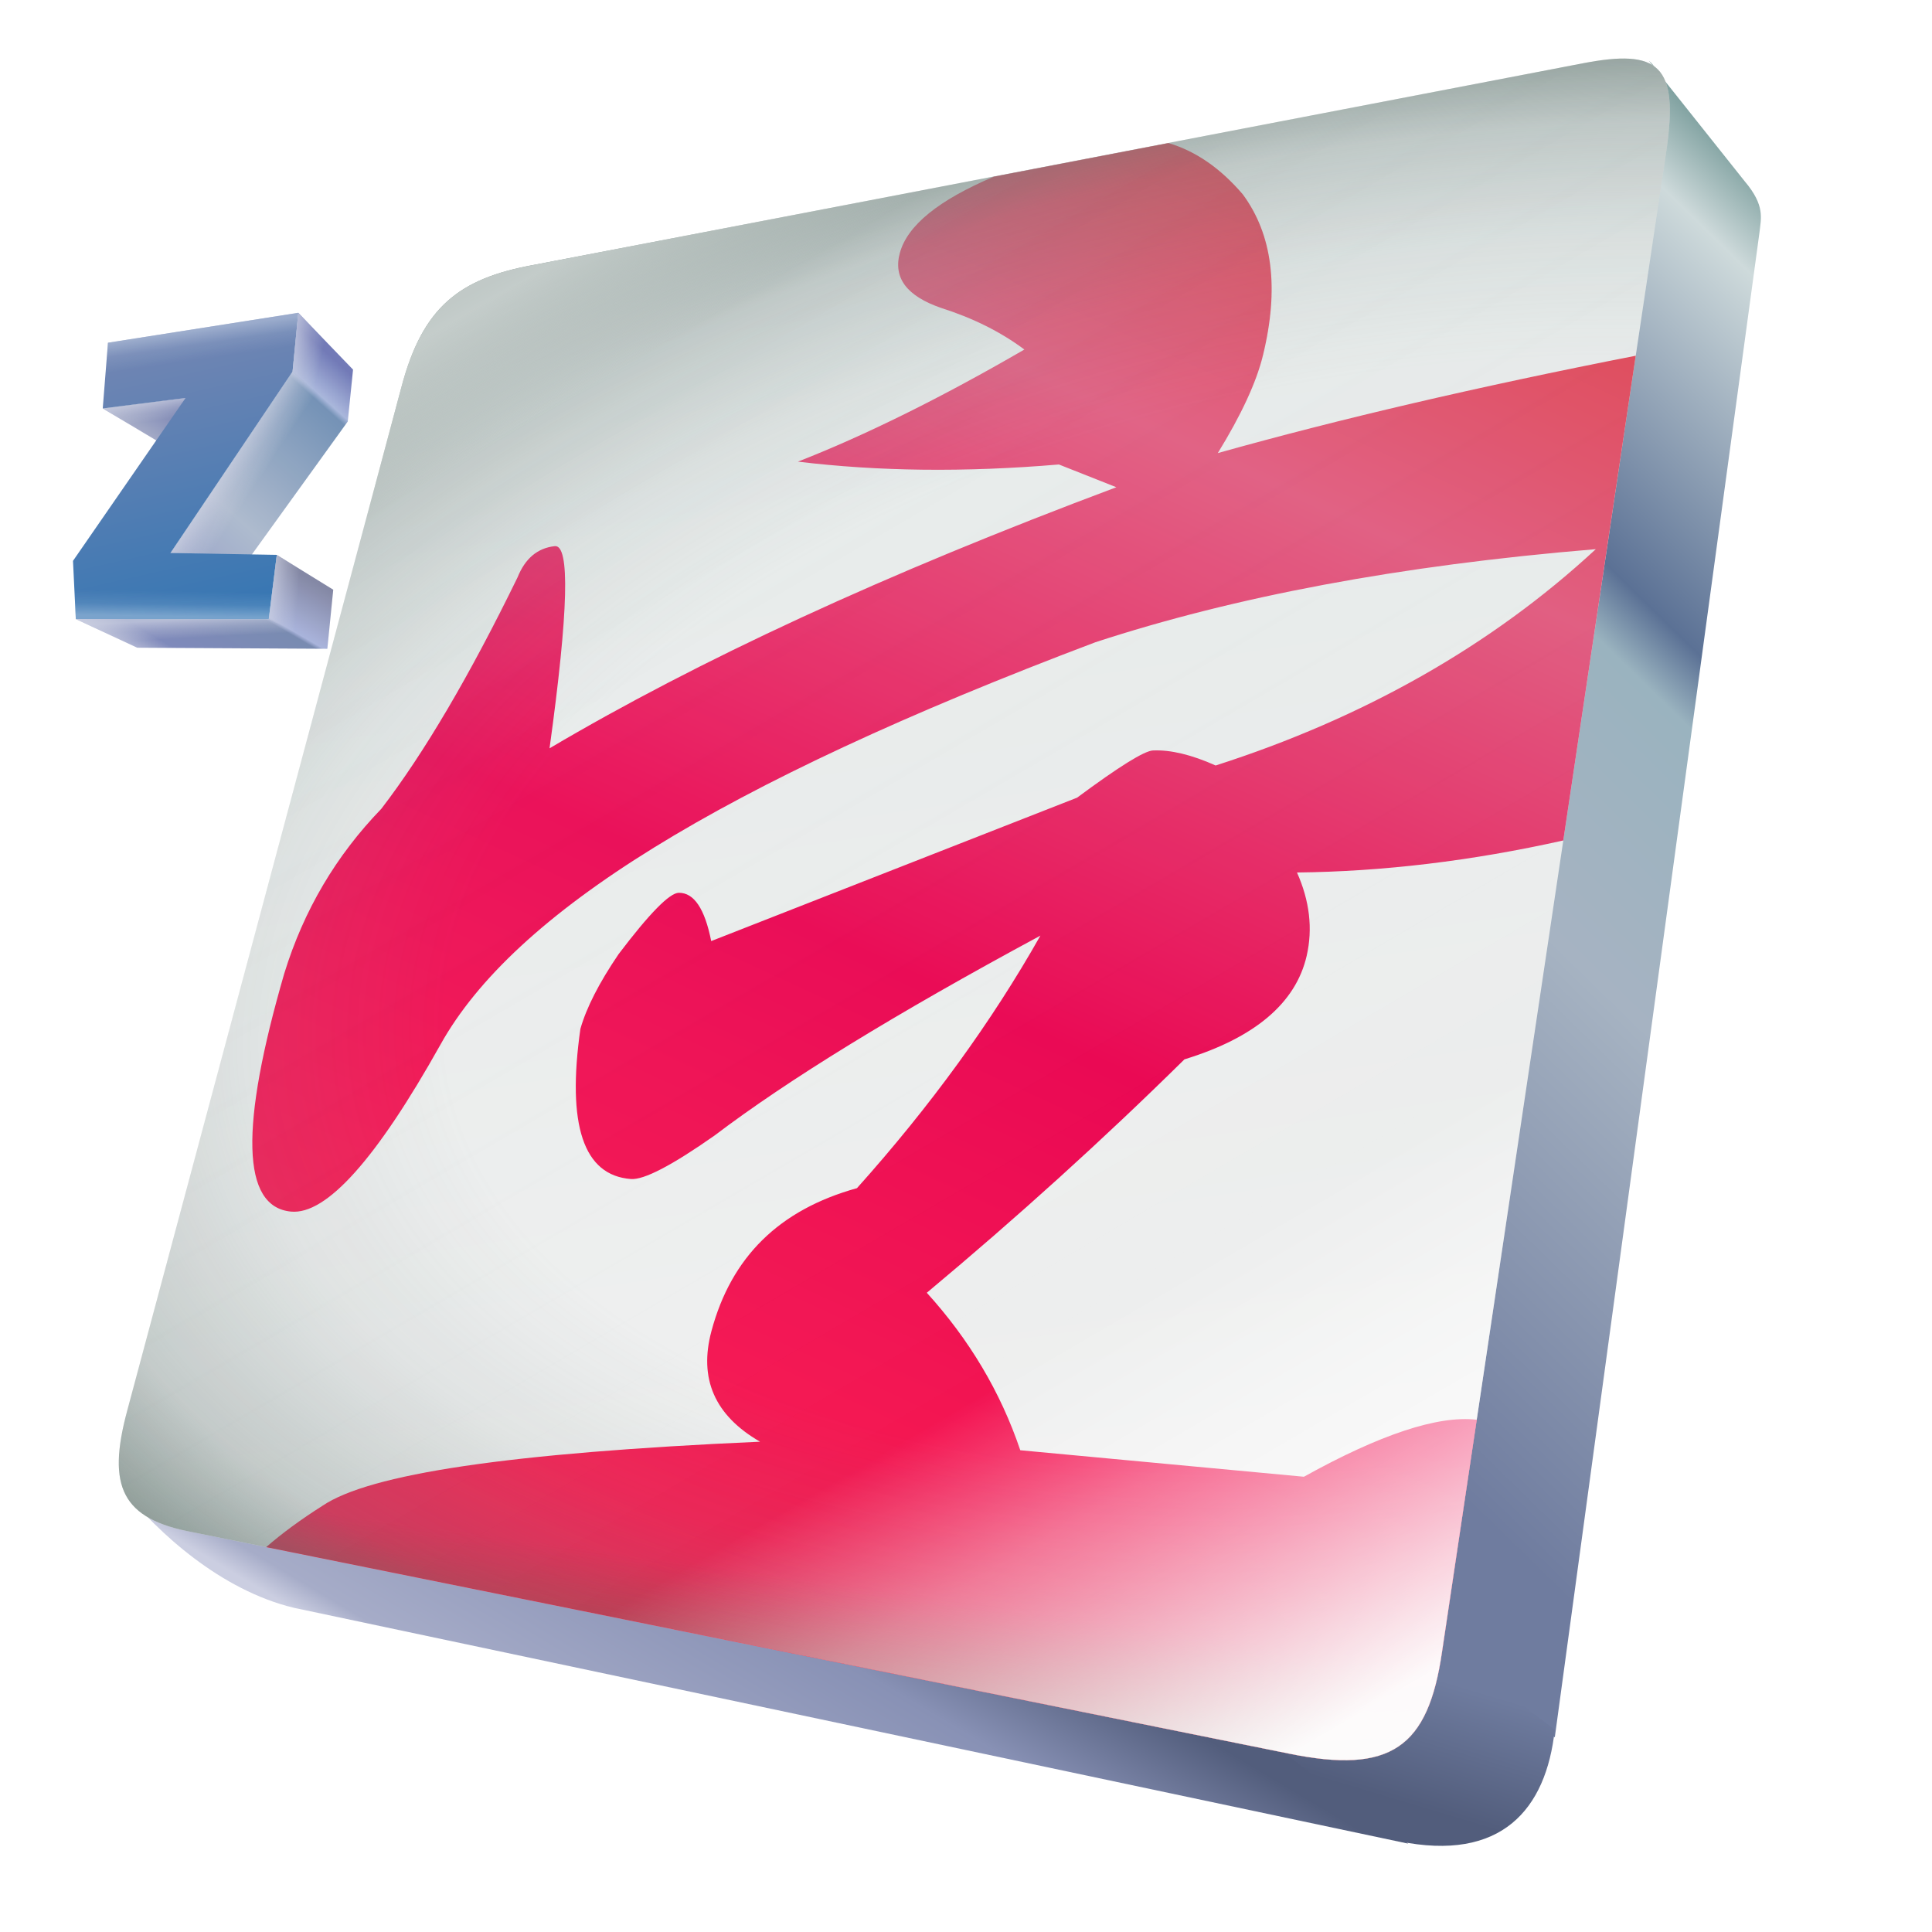
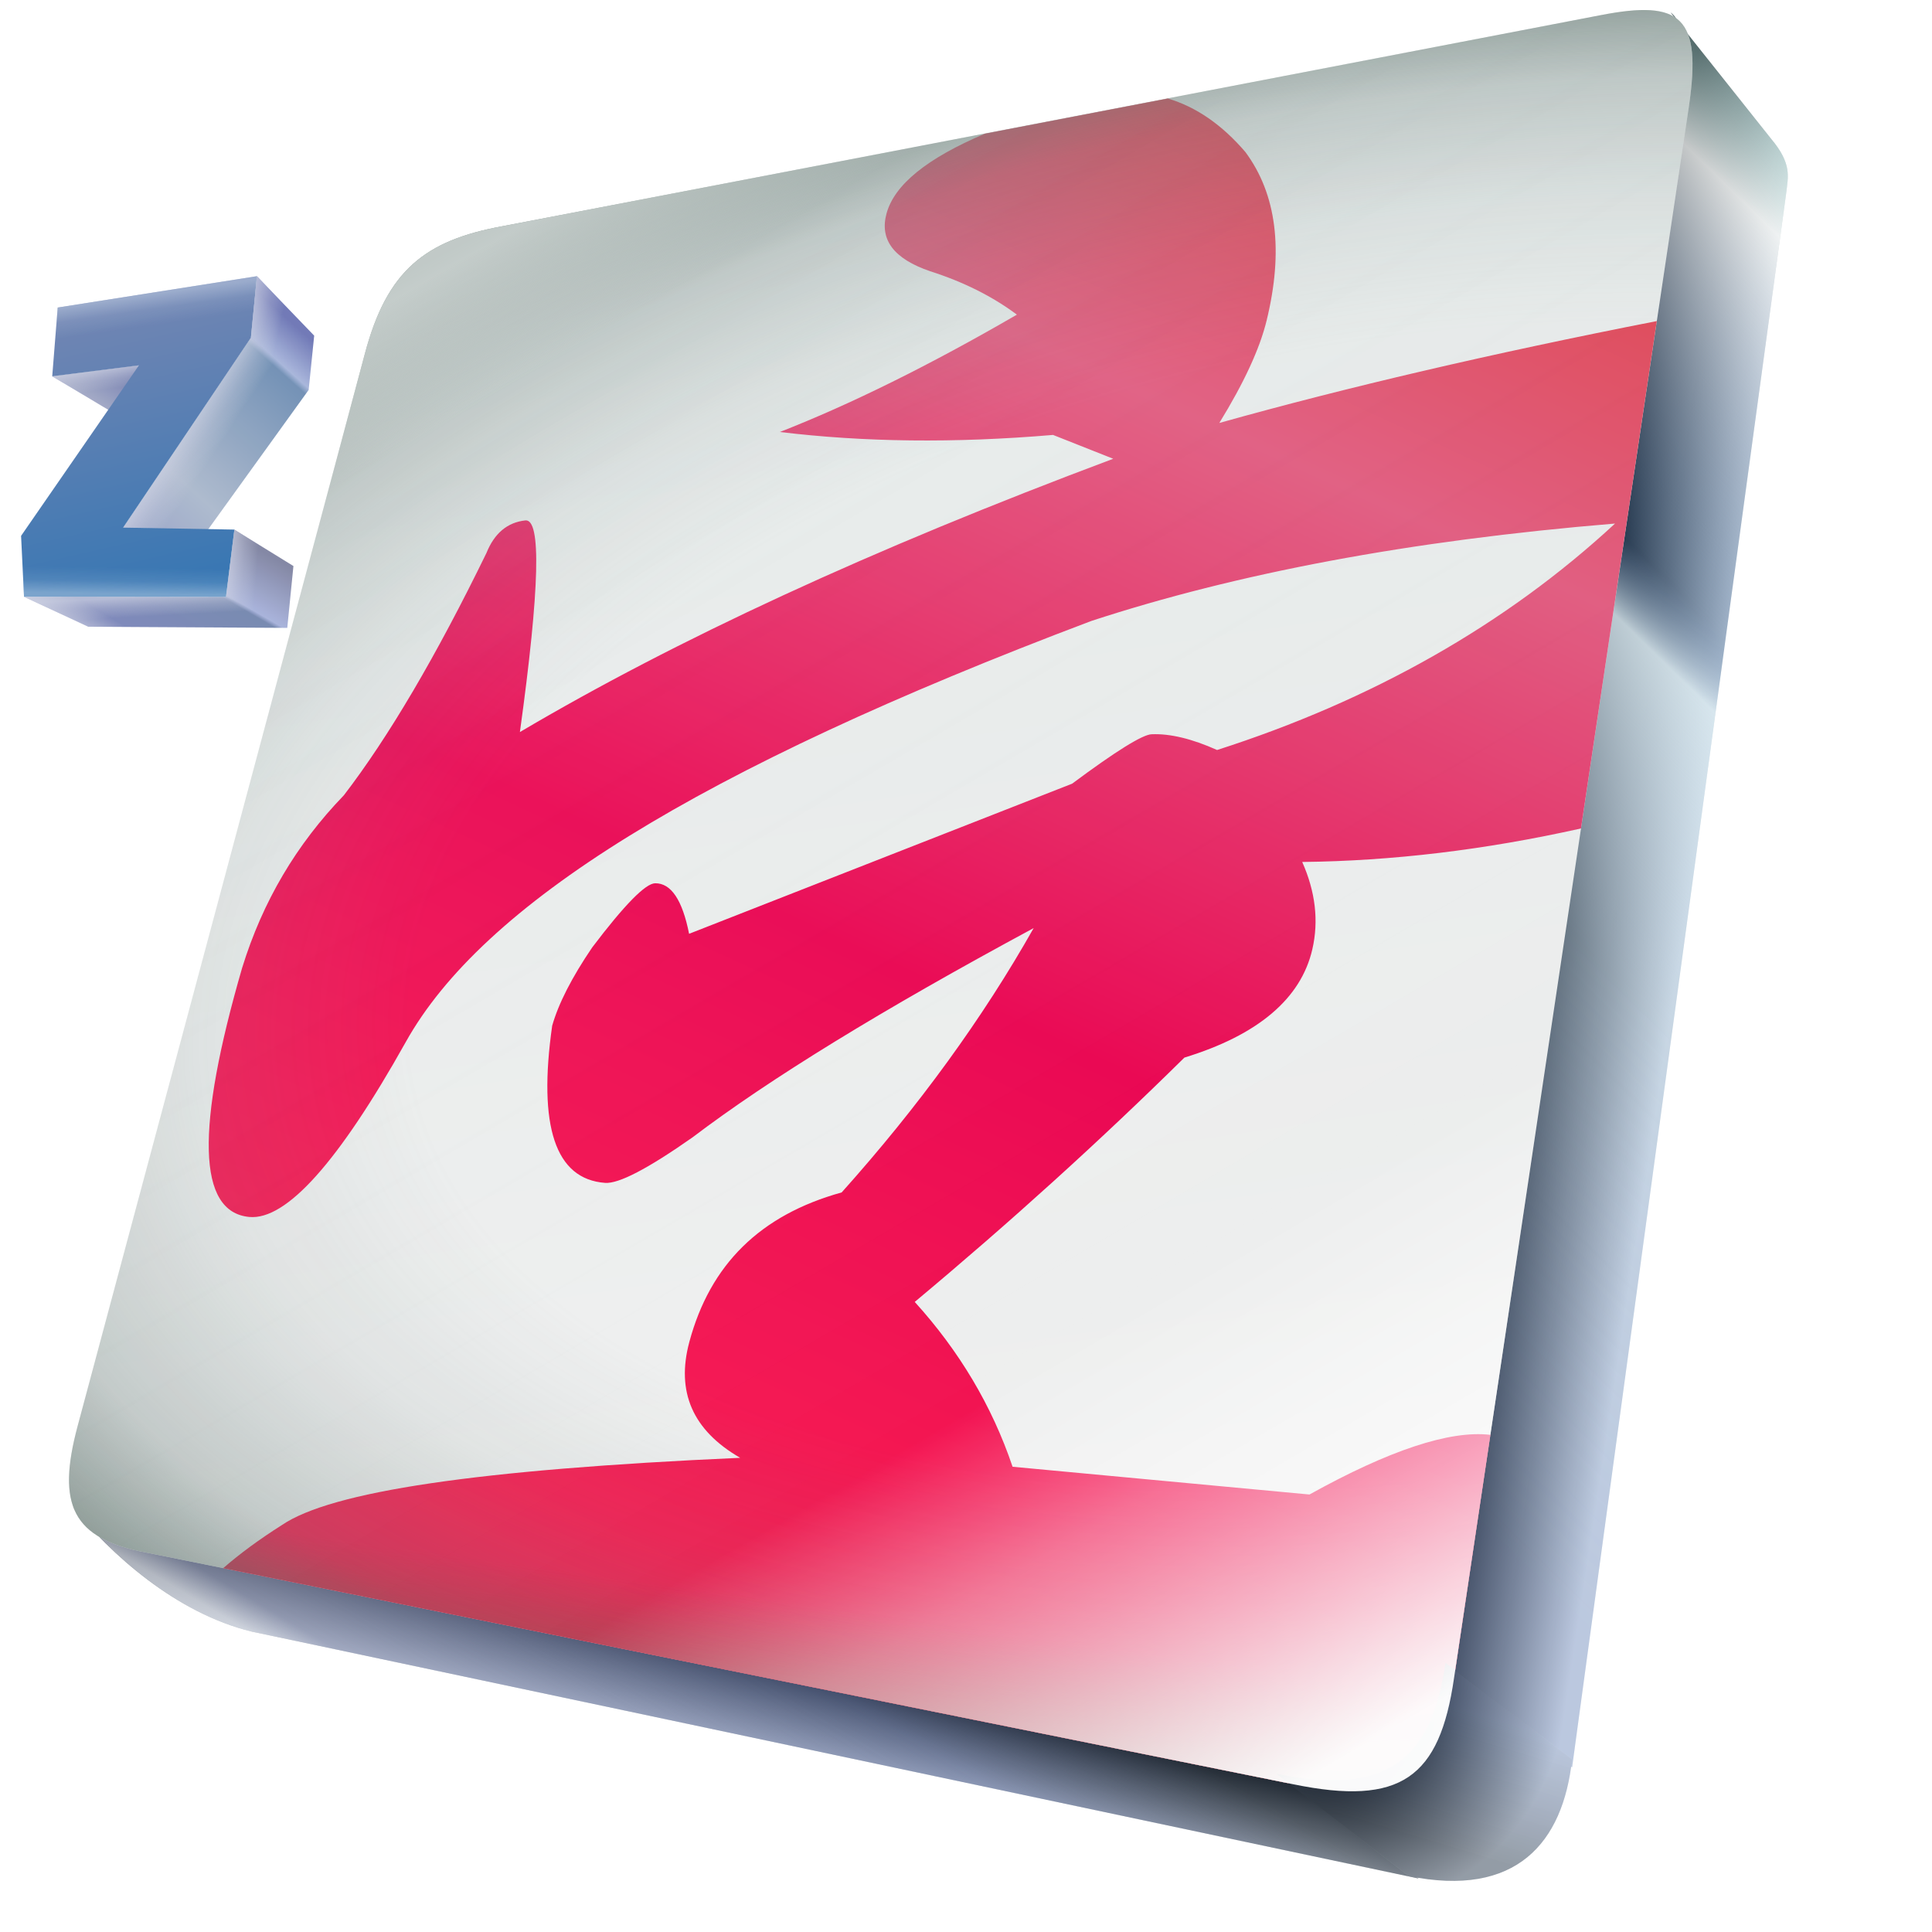
<svg xmlns="http://www.w3.org/2000/svg" xmlns:xlink="http://www.w3.org/1999/xlink" width="256" height="256" viewBox="0 0 67.733 67.733" version="1.1" id="svg8">
  <defs id="defs2">
+     <linearGradient id="linearGradient1072">
+       <stop id="stop1064" offset="0" style="stop-color:#dee1ef;stop-opacity:0.647" />
+       <stop style="stop-color:#989fc4;stop-opacity:0.612" offset="0.078" id="stop1066" />
+       <stop id="stop1068" offset="0.665" style="stop-color:#606fa9;stop-opacity:0.49" />
+       <stop id="stop1070" offset="1" style="stop-color:#272e43;stop-opacity:0.416" />
+     </linearGradient>
+     <linearGradient id="linearGradient1033">
+       <stop id="stop1029" offset="0" style="stop-color:#212a2c;stop-opacity:0.99" />
+       <stop id="stop1031" offset="1" style="stop-color:#e1eaec;stop-opacity:1" />
+     </linearGradient>
+     <linearGradient id="linearGradient1025">
+       <stop id="stop1021" offset="0" style="stop-color:#212a2c;stop-opacity:1" />
+       <stop style="stop-color:#212a2c;stop-opacity:1" offset="0.476" id="stop1027" />
+       <stop id="stop1023" offset="1" style="stop-color:#e1eaec;stop-opacity:1" />
+     </linearGradient>
+     <linearGradient id="linearGradient973">
+       <stop style="stop-color:#212a2c;stop-opacity:0.788" offset="0" id="stop969" />
+       <stop style="stop-color:#e1eaec;stop-opacity:1" offset="1" id="stop971" />
+     </linearGradient>
    <linearGradient id="linearGradient2470">
      <stop id="stop2474" offset="0" style="stop-color:#e1ecf6;stop-opacity:0" />
      <stop style="stop-color:#e1ecf6;stop-opacity:0.111" offset="0.517" id="stop2478" />
      <stop style="stop-color:#e1ecf6;stop-opacity:0.379" offset="1" id="stop2468" />
    </linearGradient>
    <linearGradient id="linearGradient2337">
      <stop style="stop-color:#cfd3e2;stop-opacity:0.039" offset="0" id="stop2331" />
      <stop id="stop2333" offset="0.464" style="stop-color:#c8ccde;stop-opacity:0.322" />
      <stop style="stop-color:#ced2e3;stop-opacity:0.698" offset="1" id="stop2335" />
    </linearGradient>
    <linearGradient id="linearGradient2140">
      <stop id="stop2134" offset="0" style="stop-color:#2e344b;stop-opacity:0.04" />
      <stop style="stop-color:#262b40;stop-opacity:0.323" offset="0.464" id="stop2136" />
      <stop id="stop2138" offset="1" style="stop-color:#202438;stop-opacity:0.697" />
    </linearGradient>
    <linearGradient id="linearGradient2124">
      <stop id="stop2118" offset="0" style="stop-color:#2e344b;stop-opacity:0.04" />
      <stop style="stop-color:#262b40;stop-opacity:0.273" offset="0.464" id="stop2120" />
      <stop id="stop2122" offset="1" style="stop-color:#202438;stop-opacity:0.682" />
    </linearGradient>
    <linearGradient id="linearGradient2036">
      <stop style="stop-color:#2e344b;stop-opacity:0.04" offset="0" id="stop2032" />
      <stop id="stop2038" offset="0.464" style="stop-color:#262b40;stop-opacity:0.49" />
      <stop style="stop-color:#202438;stop-opacity:1" offset="1" id="stop2034" />
    </linearGradient>
    <linearGradient id="linearGradient2024">
-       <stop id="stop2012" offset="0" style="stop-color:#6f7c9f;stop-opacity:1" />
-       <stop style="stop-color:#a6b3c2;stop-opacity:1;" offset="0.402" id="stop2014" />
-       <stop style="stop-color:#9ab3bf;stop-opacity:1" offset="0.616" id="stop2016" />
-       <stop id="stop2018" offset="0.667" style="stop-color:#5b7195;stop-opacity:1" />
-       <stop style="stop-color:#cedadb;stop-opacity:1" offset="0.935" id="stop2020" />
-       <stop id="stop2022" offset="1" style="stop-color:#81a2a1;stop-opacity:1" />
+       <stop id="stop2012" offset="0" style="stop-color:#7e92ca;stop-opacity:0.379" />
+       <stop style="stop-color:#adc2db;stop-opacity:0.49" offset="0.402" id="stop2014" />
+       <stop style="stop-color:#d6e6ef;stop-opacity:0.838" offset="0.616" id="stop2016" />
+       <stop id="stop2018" offset="0.667" style="stop-color:#2d5189;stop-opacity:0.369" />
+       <stop style="stop-color:#f9fafa;stop-opacity:0.747" offset="0.935" id="stop2020" />
+       <stop id="stop2022" offset="1" style="stop-color:#a3d0ce;stop-opacity:0.389" />
    </linearGradient>
    <linearGradient id="linearGradient1996">
      <stop style="stop-color:#c2c6dc;stop-opacity:1" offset="0" id="stop1984" />
      <stop id="stop1986" offset="0.177" style="stop-color:#7c87b9;stop-opacity:1" />
      <stop style="stop-color:#7688af;stop-opacity:1" offset="0.63" id="stop1988" />
      <stop id="stop1992" offset="0.656" style="stop-color:#a8b3db;stop-opacity:1" />
      <stop style="stop-color:#8185a2;stop-opacity:1" offset="1" id="stop1994" />
    </linearGradient>
    <linearGradient id="linearGradient1970">
      <stop style="stop-color:#7386b3;stop-opacity:1" offset="0" id="stop1966" />
      <stop id="stop1968" offset="1" style="stop-color:#3576b3;stop-opacity:1" />
    </linearGradient>
    <linearGradient id="linearGradient1860">
      <stop style="stop-color:#b5b9d5;stop-opacity:1" offset="0" id="stop1848" />
      <stop id="stop2010" offset="0.22" style="stop-color:#a1a8c5;stop-opacity:1" />
      <stop id="stop1850" offset="1" style="stop-color:#6d78ab;stop-opacity:1" />
    </linearGradient>
    <linearGradient id="linearGradient1809">
      <stop id="stop1801" offset="0" style="stop-color:#cbcee1;stop-opacity:1" />
      <stop style="stop-color:#a6acc8;stop-opacity:1" offset="0.248" id="stop1803" />
      <stop id="stop1805" offset="0.451" style="stop-color:#8891b5;stop-opacity:1" />
      <stop style="stop-color:#627f90;stop-opacity:1" offset="0.599" id="stop1813" />
      <stop style="stop-color:#cedadb;stop-opacity:1" offset="0.69" id="stop1811" />
      <stop id="stop1807" offset="1" style="stop-color:#81a2a1;stop-opacity:1" />
    </linearGradient>
    <linearGradient id="linearGradient1768">
      <stop style="stop-color:#9ba7c9;stop-opacity:1" offset="0" id="stop1758" />
      <stop id="stop1762" offset="0.26" style="stop-color:#adbacd;stop-opacity:1" />
      <stop style="stop-color:#7190b4;stop-opacity:1" offset="0.829" id="stop1770" />
      <stop style="stop-color:#a8b6db;stop-opacity:1" offset="0.854" id="stop1764" />
      <stop id="stop1766" offset="1" style="stop-color:#6e77b5;stop-opacity:1" />
    </linearGradient>
    <linearGradient id="linearGradient1616">
      <stop style="stop-color:#c6d5de;stop-opacity:1" offset="0" id="stop1612" />
      <stop id="stop1620" offset="0.343" style="stop-color:#31625b;stop-opacity:0.449" />
      <stop style="stop-color:#1c2a27;stop-opacity:0" offset="1" id="stop1614" />
    </linearGradient>
    <linearGradient id="linearGradient1580">
      <stop id="stop1570" offset="0" style="stop-color:#eff2f2;stop-opacity:0" />
      <stop style="stop-color:#718686;stop-opacity:0" offset="0.607" id="stop1582" />
      <stop id="stop1584" offset="0.736" style="stop-color:#677c7a;stop-opacity:0.106" />
      <stop style="stop-color:#5d726e;stop-opacity:0.308" offset="0.864" id="stop1608" />
      <stop style="stop-color:#536961;stop-opacity:0.871" offset="1" id="stop1578" />
    </linearGradient>
    <linearGradient id="linearGradient1544">
      <stop style="stop-color:#eff2f2;stop-opacity:0.667" offset="0" id="stop1540" />
      <stop id="stop1554" offset="0.076" style="stop-color:#fbfcfc;stop-opacity:0.096" />
      <stop id="stop1546" offset="0.72" style="stop-color:#ffffff;stop-opacity:0.02" />
      <stop style="stop-color:#ffffff;stop-opacity:0.399" offset="0.814" id="stop1564" />
      <stop id="stop1542" offset="1" style="stop-color:#ffffff;stop-opacity:0.975" />
    </linearGradient>
    <linearGradient id="linearGradient888">
      <stop id="stop892" offset="0" style="stop-color:#ad4040;stop-opacity:0.581" />
      <stop style="stop-color:#a03b3b;stop-opacity:0" offset="1" id="stop886" />
    </linearGradient>
    <linearGradient id="linearGradient1042">
-       <stop style="stop-color:#525d7c;stop-opacity:1" offset="0" id="stop1038" />
-       <stop style="stop-color:#6f7c9f;stop-opacity:1" offset="1" id="stop1040" />
+       <stop style="stop-color:#272e43;stop-opacity:0.414" offset="0" id="stop1038" />
+       <stop style="stop-color:#7e92ca;stop-opacity:0.38" offset="1" id="stop1040" />
    </linearGradient>
    <linearGradient id="linearGradient1034">
      <stop style="stop-color:#cbcee1;stop-opacity:1" offset="0" id="stop1030" />
      <stop id="stop861" offset="0.078" style="stop-color:#a6acc8;stop-opacity:1" />
      <stop style="stop-color:#8891b5;stop-opacity:1" offset="0.665" id="stop863" />
      <stop style="stop-color:#525d7c;stop-opacity:1" offset="1" id="stop1032" />
    </linearGradient>
    <linearGradient id="linearGradient1018">
      <stop style="stop-color:#6f7c9f;stop-opacity:1" offset="0" id="stop1014" />
      <stop id="stop1650" offset="0.402" style="stop-color:#a6b3c2;stop-opacity:1;" />
      <stop id="stop1646" offset="0.616" style="stop-color:#dcecec;stop-opacity:1" />
      <stop style="stop-color:#7489aa;stop-opacity:1" offset="0.667" id="stop1648" />
      <stop id="stop859" offset="0.935" style="stop-color:#cedadb;stop-opacity:1" />
      <stop style="stop-color:#81a2a1;stop-opacity:1" offset="1" id="stop1016" />
    </linearGradient>
    <linearGradient id="linearGradient1006">
      <stop id="stop1046" offset="0" style="stop-color:#fa1c4f;stop-opacity:1" />
      <stop style="stop-color:#e9004e;stop-opacity:1;" offset="0.425" id="stop1012" />
      <stop id="stop1050" offset="0.809" style="stop-color:#df577c;stop-opacity:1" />
      <stop style="stop-color:#dd4150;stop-opacity:1" offset="1" id="stop1004" />
    </linearGradient>
    <linearGradient id="linearGradient970">
      <stop id="stop877" offset="0" style="stop-color:#e3e8e7;stop-opacity:1" />
      <stop style="stop-color:#f0f0f0;stop-opacity:1" offset="1" id="stop968" />
    </linearGradient>
-     <linearGradient xlink:href="#linearGradient970" id="linearGradient972" x1="27.118" y1="237.528" x2="34.566" y2="287.64" gradientUnits="userSpaceOnUse" gradientTransform="matrix(0.9589566,0,0,0.9589566,0.195866,9.956315)" />
-     <linearGradient xlink:href="#linearGradient1006" id="linearGradient1008" x1="23.767" y1="286.594" x2="47.567" y2="235.01" gradientUnits="userSpaceOnUse" gradientTransform="matrix(0.9589566,0,0,0.9589566,0.195866,9.956315)" />
-     <linearGradient xlink:href="#linearGradient2024" id="linearGradient1020" x1="59.882" y1="289.969" x2="89.341" y2="259.785" gradientUnits="userSpaceOnUse" gradientTransform="matrix(0.9589566,0,0,0.9589566,0.195866,9.956315)" />
-     <linearGradient xlink:href="#linearGradient1034" id="linearGradient1036" x1="41.481" y1="305.99" x2="48.162" y2="294.792" gradientUnits="userSpaceOnUse" gradientTransform="matrix(0.9589566,0,0,0.9589566,0.195866,9.956315)" />
-     <linearGradient xlink:href="#linearGradient1042" id="linearGradient1044" x1="54.219" y1="295.57" x2="55.582" y2="291.027" gradientUnits="userSpaceOnUse" gradientTransform="matrix(0.9589566,0,0,0.9589566,0.195866,9.956315)" />
-     <linearGradient xlink:href="#linearGradient888" id="linearGradient890" x1="143.58" y1="233.322" x2="145.419" y2="220.314" gradientUnits="userSpaceOnUse" gradientTransform="matrix(0.2537239,0,0,0.2537239,0.8301758,230.0849)" />
-     <linearGradient xlink:href="#linearGradient1544" id="linearGradient1538" gradientUnits="userSpaceOnUse" gradientTransform="matrix(0.9589566,0,0,0.9589566,0.195866,9.956315)" x1="17.581" y1="239.698" x2="48.178" y2="292.109" />
-     <radialGradient xlink:href="#linearGradient1580" id="radialGradient1588" cx="23.789" cy="273.508" fx="23.789" fy="273.508" r="27.188" gradientTransform="matrix(2.057034,-0.3313532,0.182783,1.134713,-49.2219,-41.15891)" gradientUnits="userSpaceOnUse" />
+     <linearGradient xlink:href="#linearGradient970" id="linearGradient972" x1="27.118" y1="237.528" x2="34.566" y2="287.64" gradientUnits="userSpaceOnUse" gradientTransform="matrix(1.003789,0,0,1.003789,-1.736194,-2.093537)" />
+     <linearGradient xlink:href="#linearGradient1006" id="linearGradient1008" x1="23.767" y1="286.594" x2="47.567" y2="235.01" gradientUnits="userSpaceOnUse" gradientTransform="matrix(1.003789,0,0,1.003789,-1.736194,-2.093537)" />
+     <linearGradient xlink:href="#linearGradient2024" id="linearGradient1020" x1="59.882" y1="289.969" x2="89.341" y2="259.785" gradientUnits="userSpaceOnUse" gradientTransform="matrix(1.003789,0,0,1.003789,-1.736194,-2.093537)" />
+     <linearGradient xlink:href="#linearGradient888" id="linearGradient890" x1="143.58" y1="233.322" x2="145.419" y2="220.314" gradientUnits="userSpaceOnUse" gradientTransform="matrix(0.2655858,0,0,0.2655858,-1.072229,228.3263)" />
+     <linearGradient xlink:href="#linearGradient1544" id="linearGradient1538" gradientUnits="userSpaceOnUse" gradientTransform="matrix(1.003789,0,0,1.003789,-1.736194,-2.093537)" x1="17.581" y1="239.698" x2="48.178" y2="292.109" />
+     <radialGradient xlink:href="#linearGradient1580" id="radialGradient1588" cx="23.789" cy="273.508" fx="23.789" fy="273.508" r="27.188" gradientTransform="matrix(2.153203,-0.3468444,0.1913283,1.187762,-53.4643,-55.59846)" gradientUnits="userSpaceOnUse" />
    <linearGradient xlink:href="#linearGradient1018" id="linearGradient1020-4" x1="59.882" y1="289.969" x2="89.341" y2="259.785" gradientUnits="userSpaceOnUse" gradientTransform="matrix(3.624403,0,0,3.624403,-190.3335,-837.9555)" />
-     <linearGradient xlink:href="#linearGradient1768" id="linearGradient1754" gradientUnits="userSpaceOnUse" gradientTransform="matrix(0.7515356,0,0,0.7515356,2.822812,60.22048)" x1="9.34" y1="254.925" x2="17.017" y2="246.337" />
+     <linearGradient xlink:href="#linearGradient1768" id="linearGradient1754" gradientUnits="userSpaceOnUse" gradientTransform="matrix(0.7866708,0,0,0.7866708,1.013565,50.52054)" x1="9.34" y1="254.925" x2="17.017" y2="246.337" />
    <linearGradient xlink:href="#linearGradient1034" id="linearGradient1036-9" x1="41.481" y1="305.99" x2="48.162" y2="294.792" gradientUnits="userSpaceOnUse" gradientTransform="matrix(3.624403,0,0,3.624403,-15.74777,-1027.183)" />
-     <linearGradient xlink:href="#linearGradient1996" id="linearGradient1799" gradientUnits="userSpaceOnUse" gradientTransform="matrix(0.7515356,0,0,0.7515356,2.822812,60.22048)" x1="10.196" y1="260.003" x2="13.811" y2="253.752" />
+     <linearGradient xlink:href="#linearGradient1996" id="linearGradient1799" gradientUnits="userSpaceOnUse" gradientTransform="matrix(0.7866708,0,0,0.7866708,1.013565,50.52054)" x1="10.196" y1="260.003" x2="13.811" y2="253.752" />
    <linearGradient xlink:href="#linearGradient1809" id="linearGradient1799-4" gradientUnits="userSpaceOnUse" gradientTransform="matrix(3.624403,0,0,3.624403,0.7925948,-909.0736)" x1="10.196" y1="260.003" x2="13.811" y2="253.752" />
-     <linearGradient xlink:href="#linearGradient1860" id="linearGradient1846" gradientUnits="userSpaceOnUse" gradientTransform="matrix(0.7515356,0,0,0.7515356,2.822812,60.22048)" x1="5.959" y1="247.833" x2="7.5" y2="245.54" />
+     <linearGradient xlink:href="#linearGradient1860" id="linearGradient1846" gradientUnits="userSpaceOnUse" gradientTransform="matrix(0.7866708,0,0,0.7866708,1.013565,50.52054)" x1="5.959" y1="247.833" x2="7.5" y2="245.54" />
    <linearGradient xlink:href="#linearGradient970" id="linearGradient972-4" x1="27.118" y1="237.528" x2="34.566" y2="287.64" gradientUnits="userSpaceOnUse" gradientTransform="matrix(3.624403,0,0,3.624403,-15.00204,-836.6462)" />
-     <linearGradient xlink:href="#linearGradient1970" id="linearGradient1885" gradientUnits="userSpaceOnUse" gradientTransform="matrix(0.7515356,0,0,0.7515356,2.822812,60.22048)" x1="4.055" y1="240.385" x2="7.113" y2="253.917" />
+     <linearGradient xlink:href="#linearGradient1970" id="linearGradient1885" gradientUnits="userSpaceOnUse" gradientTransform="matrix(0.7866708,0,0,0.7866708,1.013565,50.52054)" x1="4.055" y1="240.385" x2="7.113" y2="253.917" />
    <linearGradient xlink:href="#linearGradient1544" id="linearGradient1538-2" gradientUnits="userSpaceOnUse" gradientTransform="matrix(3.624403,0,0,3.624403,-12.61235,-834.2751)" x1="17.581" y1="239.698" x2="46.645" y2="288.346" />
    <linearGradient xlink:href="#linearGradient1616" id="linearGradient1618-4" x1="54.905" y1="277.771" x2="32.422" y2="254.851" gradientUnits="userSpaceOnUse" gradientTransform="matrix(3.779528,0,0,3.779528,-15.37294,-875.4408)" />
    <radialGradient xlink:href="#linearGradient1580" id="radialGradient1588-1" cx="23.812" cy="273.764" fx="23.812" fy="273.764" r="27.188" gradientTransform="matrix(7.774619,-1.252359,0.6908333,4.288678,-201.7779,-1029.838)" gradientUnits="userSpaceOnUse" />
    <linearGradient xlink:href="#linearGradient2036" id="linearGradient2028-8" gradientUnits="userSpaceOnUse" gradientTransform="matrix(3.624403,0,0,3.624403,-3.761193,-882.5456)" x1="3.587" y1="244.483" x2="3.483" y2="243.732" />
    <linearGradient xlink:href="#linearGradient2124" id="linearGradient2028-6" gradientUnits="userSpaceOnUse" gradientTransform="matrix(3.624403,0,0,3.624403,-3.761193,-882.5456)" x1="3.587" y1="244.483" x2="3.483" y2="243.732" />
    <linearGradient xlink:href="#linearGradient2140" id="linearGradient2094-7" gradientUnits="userSpaceOnUse" gradientTransform="matrix(3.624403,0,0,3.624403,0.7925952,-919.9227)" x1="5.376" y1="254.913" x2="5.365" y2="253.766" />
-     <linearGradient xlink:href="#linearGradient2337" id="linearGradient2329" gradientUnits="userSpaceOnUse" gradientTransform="matrix(0.7515356,0,0,0.7515356,2.822812,60.22048)" x1="10.114" y1="253.031" x2="8.883" y2="252.93" />
+     <linearGradient xlink:href="#linearGradient2337" id="linearGradient2329" gradientUnits="userSpaceOnUse" gradientTransform="matrix(0.7866708,0,0,0.7866708,1.013565,50.52054)" x1="10.114" y1="253.031" x2="8.883" y2="252.93" />
    <linearGradient xlink:href="#linearGradient2337" id="linearGradient2329-9" gradientUnits="userSpaceOnUse" gradientTransform="matrix(3.624403,0,0,3.624403,-31.83152,-909.0736)" x1="10.114" y1="253.031" x2="8.883" y2="252.93" />
-     <linearGradient xlink:href="#linearGradient2337" id="linearGradient2378" gradientUnits="userSpaceOnUse" gradientTransform="matrix(0.7515356,0,0,0.7515356,2.822812,60.22048)" x1="11.264" y1="241.465" x2="9.894" y2="241.154" />
-     <linearGradient xlink:href="#linearGradient2337" id="linearGradient2390" gradientUnits="userSpaceOnUse" gradientTransform="matrix(0.7515356,0,0,0.7515356,2.822812,60.22048)" x1="8.163" y1="247.562" x2="6.898" y2="246.728" />
-     <linearGradient xlink:href="#linearGradient2337" id="linearGradient2402" gradientUnits="userSpaceOnUse" gradientTransform="matrix(0.7515356,0,0,0.7515356,2.822812,60.22048)" x1="3.46" y1="244.566" x2="3.344" y2="243.732" />
-     <linearGradient xlink:href="#linearGradient2337" id="linearGradient2414" gradientUnits="userSpaceOnUse" gradientTransform="matrix(0.7515356,0,0,0.7515356,2.822812,60.22048)" x1="4.958" y1="254.704" x2="4.912" y2="253.835" />
-     <linearGradient xlink:href="#linearGradient2470" id="linearGradient2464" gradientUnits="userSpaceOnUse" gradientTransform="matrix(0.7515356,0,0,0.7515356,2.822812,60.22048)" x1="2.855" y1="252.494" x2="2.838" y2="253.665" />
-     <linearGradient xlink:href="#linearGradient2470" id="linearGradient2482" gradientUnits="userSpaceOnUse" gradientTransform="matrix(0.7515356,0,0,0.7515356,2.822812,60.22048)" x1="4.145" y1="241.914" x2="3.95" y2="240.551" />
+     <linearGradient xlink:href="#linearGradient2337" id="linearGradient2378" gradientUnits="userSpaceOnUse" gradientTransform="matrix(0.7866708,0,0,0.7866708,1.013565,50.52054)" x1="11.264" y1="241.465" x2="9.894" y2="241.154" />
+     <linearGradient xlink:href="#linearGradient2337" id="linearGradient2390" gradientUnits="userSpaceOnUse" gradientTransform="matrix(0.7866708,0,0,0.7866708,1.013565,50.52054)" x1="8.163" y1="247.562" x2="6.898" y2="246.728" />
+     <linearGradient xlink:href="#linearGradient2337" id="linearGradient2402" gradientUnits="userSpaceOnUse" gradientTransform="matrix(0.7866708,0,0,0.7866708,1.013565,50.52054)" x1="3.46" y1="244.566" x2="3.344" y2="243.732" />
+     <linearGradient xlink:href="#linearGradient2337" id="linearGradient2414" gradientUnits="userSpaceOnUse" gradientTransform="matrix(0.7866708,0,0,0.7866708,1.013565,50.52054)" x1="4.958" y1="254.704" x2="4.912" y2="253.835" />
+     <linearGradient xlink:href="#linearGradient2470" id="linearGradient2464" gradientUnits="userSpaceOnUse" gradientTransform="matrix(0.7866708,0,0,0.7866708,1.013565,50.52054)" x1="2.855" y1="252.494" x2="2.838" y2="253.665" />
+     <linearGradient xlink:href="#linearGradient2470" id="linearGradient2482" gradientUnits="userSpaceOnUse" gradientTransform="matrix(0.7866708,0,0,0.7866708,1.013565,50.52054)" x1="4.145" y1="241.914" x2="3.95" y2="240.551" />
+     <linearGradient xlink:href="#linearGradient1033" id="linearGradient975" x1="54.932" y1="260.652" x2="59.116" y2="261.286" gradientUnits="userSpaceOnUse" />
+     <linearGradient xlink:href="#linearGradient1042" id="linearGradient985" gradientUnits="userSpaceOnUse" gradientTransform="matrix(1.003789,0,0,1.003789,-1.736194,-2.093537)" x1="54.219" y1="295.57" x2="55.582" y2="291.027" />
+     <linearGradient gradientTransform="matrix(3.779528,0,0,3.779528,-191.5463,-868.1609)" xlink:href="#linearGradient973" id="linearGradient975-9" x1="54.932" y1="260.652" x2="59.116" y2="261.286" gradientUnits="userSpaceOnUse" />
+     <radialGradient xlink:href="#linearGradient1025" id="radialGradient1012" cx="47.064" cy="288.354" fx="47.064" fy="288.354" r="5.183" gradientTransform="matrix(1.045884,1.247381,-1.210237,1.01474,346.412,-63.32996)" gradientUnits="userSpaceOnUse" />
+     <linearGradient xlink:href="#linearGradient1072" id="linearGradient1037" gradientUnits="userSpaceOnUse" gradientTransform="matrix(1.003789,0,0,1.003789,-1.736194,-2.093537)" x1="41.481" y1="305.99" x2="48.162" y2="294.792" />
+     <linearGradient gradientTransform="matrix(3.779528,0,0,3.779528,-191.5463,-868.1609)" xlink:href="#linearGradient1033" id="linearGradient975-5" x1="54.932" y1="260.652" x2="59.116" y2="261.286" gradientUnits="userSpaceOnUse" />
+     <linearGradient xlink:href="#linearGradient1033" id="linearGradient1062" gradientUnits="userSpaceOnUse" x1="29.141" y1="288.448" x2="28.514" y2="291.421" />
  </defs>
  <g transform="translate(0,-229.2667)" id="layer1">
-     <path style="fill:url(#linearGradient1020);fill-opacity:1;stroke:none;stroke-width:0.254px;stroke-linecap:butt;stroke-linejoin:miter;stroke-opacity:1" d="m 57.805,231.398 3.362,4.225 c 0.721,0.852 0.571,1.294 0.517,1.796 l -7.175,52.756 -4.238,-3.227 7.783,-51.971 c 0.129,-1.249 0.493,-3.013 -0.249,-3.579 z" id="path114" />
-     <path style="fill:url(#linearGradient1036);fill-opacity:1;stroke:none;stroke-width:0.254px;stroke-linecap:butt;stroke-linejoin:miter;stroke-opacity:1" d="m 4.296,281.465 c 0.482,0.583 0.833,0.996 1.528,1.068 l 39.116,7.944 4.428,3.424 -39.074,-8.269 c -2.565,-0.624 -4.739,-2.615 -5.997,-4.166 z" id="path116" />
-     <path id="path141" style="fill:url(#linearGradient1044);fill-opacity:1;stroke:none;stroke-width:0.254px;stroke-linecap:butt;stroke-linejoin:miter;stroke-opacity:1" d="m 49.033,293.816 c 3.601,0.74 5.173,-1.111 5.475,-3.908 l -4.238,-3.227 c -0.484,3.341 -2.064,4.451 -5.666,3.711 z" />
-     <path style="opacity:1;vector-effect:none;fill:url(#linearGradient1799);fill-opacity:1;stroke:none;stroke-width:0.199px;stroke-linecap:butt;stroke-linejoin:miter;stroke-miterlimit:4;stroke-dasharray:none;stroke-dashoffset:0;stroke-opacity:1" d="m 9.705,248.721 1.978,1.22 -0.207,2.071 -6.665,-0.037 -2.153,-1.004 6.765,0.005 z" id="path1717" />
-     <path style="opacity:1;vector-effect:none;fill:url(#linearGradient1754);fill-opacity:1;stroke:none;stroke-width:0.199px;stroke-linecap:butt;stroke-linejoin:miter;stroke-miterlimit:4;stroke-dasharray:none;stroke-dashoffset:0;stroke-opacity:1" d="m 10.459,240.234 1.918,1.991 -0.185,1.818 -3.398,4.713 -2.819,-0.101 4.282,-6.362 z" id="path1715" />
-     <path style="opacity:1;vector-effect:none;fill:url(#linearGradient1846);fill-opacity:1;stroke:none;stroke-width:0.199px;stroke-linecap:butt;stroke-linejoin:miter;stroke-miterlimit:4;stroke-dasharray:none;stroke-dashoffset:0;stroke-opacity:1" d="m 3.603,243.587 2.904,-0.367 2.029,1.277 -2.851,0.333 z" id="path1719" />
-     <path id="path2096" d="m 12.192,244.043 -3.398,4.713 -2.819,-0.101 4.282,-6.362 z" style="opacity:1;vector-effect:none;fill:url(#linearGradient2390);fill-opacity:1;stroke:none;stroke-width:0.199px;stroke-linecap:butt;stroke-linejoin:miter;stroke-miterlimit:4;stroke-dasharray:none;stroke-dashoffset:0;stroke-opacity:1" />
-     <path id="path2026" d="m 3.603,243.587 2.904,-0.367 2.029,1.277 -2.851,0.333 z" style="opacity:1;vector-effect:none;fill:url(#linearGradient2402);fill-opacity:1;stroke:none;stroke-width:0.199px;stroke-linecap:butt;stroke-linejoin:miter;stroke-miterlimit:4;stroke-dasharray:none;stroke-dashoffset:0;stroke-opacity:1" />
-     <path id="path1708" style="font-style:normal;font-variant:normal;font-weight:normal;font-stretch:normal;font-size:19.756px;line-height:1.25;font-family:'Berlin Sans FB Demi';-inkscape-font-specification:'Berlin Sans FB Demi';letter-spacing:0px;word-spacing:0px;opacity:1;vector-effect:none;fill:url(#linearGradient1885);fill-opacity:1;stroke:none;stroke-width:0.199px;stroke-linecap:butt;stroke-linejoin:miter;stroke-miterlimit:4;stroke-dasharray:none;stroke-dashoffset:0;stroke-opacity:1" d="m 2.658,250.97 -0.099,-2.04 3.947,-5.711 -2.904,0.367 0.183,-2.304 6.673,-1.049 -0.201,2.059 -4.282,6.362 3.729,0.066 -0.282,2.254 z" />
-     <path id="path2040" d="m 11.476,252.012 -6.665,-0.037 -2.153,-1.004 6.765,0.005 z" style="opacity:1;vector-effect:none;fill:url(#linearGradient2414);fill-opacity:1;stroke:none;stroke-width:0.199px;stroke-linecap:butt;stroke-linejoin:miter;stroke-miterlimit:4;stroke-dasharray:none;stroke-dashoffset:0;stroke-opacity:1" />
-     <path id="path2142" d="m 9.705,248.721 1.978,1.22 -0.207,2.071 -2.053,-1.036 z" style="opacity:1;vector-effect:none;fill:url(#linearGradient2329);fill-opacity:1;stroke:none;stroke-width:0.199px;stroke-linecap:butt;stroke-linejoin:miter;stroke-miterlimit:4;stroke-dasharray:none;stroke-dashoffset:0;stroke-opacity:1" />
-     <path id="path2144" d="m 10.459,240.234 1.918,1.991 -0.185,1.818 -1.935,-1.75 z" style="opacity:1;vector-effect:none;fill:url(#linearGradient2378);fill-opacity:1;stroke:none;stroke-width:0.199px;stroke-linecap:butt;stroke-linejoin:miter;stroke-miterlimit:4;stroke-dasharray:none;stroke-dashoffset:0;stroke-opacity:1" />
-     <path id="path145" style="fill:url(#linearGradient972);fill-opacity:1;stroke:none;stroke-width:0.254px;stroke-linecap:butt;stroke-linejoin:miter;stroke-opacity:1" d="m 45.173,290.743 c 3.601,0.74 4.898,-0.22 5.382,-3.561 l 7.865,-52.627 c 0.443,-3.017 -0.27,-3.581 -2.934,-3.068 l -36.811,7.074 c -2.572,0.473 -3.858,1.466 -4.603,4.282 l -9.615,35.889 c -0.717,2.662 -0.179,3.791 2.301,4.252 z" />
-     <path style="font-style:normal;font-variant:normal;font-weight:normal;font-stretch:normal;font-size:108.367px;line-height:1.25;font-family:EPSONThickCursive;-inkscape-font-specification:EPSONThickCursive;letter-spacing:0px;word-spacing:0px;fill:url(#linearGradient1008);fill-opacity:1;stroke:none;stroke-width:0.541" d="m 40.97,234.282 -6.132,1.18 v 4.9e-4 c -1.935,0.822 -3.023,1.704 -3.289,2.666 -0.243,0.878 0.237,1.522 1.461,1.939 1.107,0.353 2.077,0.837 2.903,1.453 -2.928,1.698 -5.57,3.002 -7.938,3.931 2.795,0.339 5.84,0.38 9.148,0.099 l 2.015,0.798 c -8.165,3.057 -14.671,6.081 -19.872,9.153 0.667,-4.826 0.721,-7.147 0.183,-7.088 -0.604,0.066 -1.037,0.43 -1.304,1.094 -1.684,3.455 -3.28,6.167 -4.775,8.113 -1.593,1.649 -2.721,3.561 -3.402,5.769 h -4.95e-4 c -1.56,5.374 -1.504,8.191 0.236,8.354 1.238,0.116 2.992,-1.837 5.243,-5.863 2.564,-4.588 9.715,-9.098 22.957,-14.098 4.866,-1.592 10.638,-2.692 17.543,-3.263 -3.665,3.396 -8.166,5.929 -13.328,7.584 -0.847,-0.379 -1.577,-0.553 -2.195,-0.527 -0.307,0.013 -1.198,0.568 -2.662,1.655 l -12.828,5.028 c -0.225,-1.136 -0.604,-1.697 -1.134,-1.693 -0.324,0.002 -1.029,0.721 -2.112,2.15 -0.682,1.003 -1.128,1.876 -1.34,2.622 -0.477,3.365 0.1,5.137 1.772,5.263 0.457,0.034 1.43,-0.471 2.933,-1.526 2.566,-1.947 6.322,-4.258 11.422,-7.007 -1.703,3.016 -3.855,5.977 -6.43,8.853 -2.73,0.758 -4.406,2.414 -5.102,5.01 -0.447,1.667 0.107,2.956 1.703,3.879 -8.85,0.393 -13.7,1.135 -15.341,2.247 -0.761,0.483 -1.416,0.965 -1.972,1.449 l 21.47,4.337 14.618,2.948 c 3.389,0.639 4.646,-0.337 5.125,-3.554 l 1.225,-8.197 c -9.59e-4,-1.5e-4 -0.003,-2.4e-4 -0.004,-4.9e-4 -1.357,-0.157 -3.385,0.518 -6.053,1.999 l -9.944,-0.929 c -0.689,-2.041 -1.79,-3.883 -3.277,-5.521 3.177,-2.652 6.194,-5.384 9.032,-8.183 2.457,-0.752 3.903,-1.969 4.285,-3.627 0.219,-0.951 0.104,-1.928 -0.339,-2.924 3.005,-0.033 6.119,-0.403 9.336,-1.123 l 2.54,-16.994 c -5.568,1.091 -10.419,2.226 -14.652,3.413 0.824,-1.34 1.352,-2.482 1.582,-3.422 0.578,-2.358 0.333,-4.245 -0.707,-5.65 -0.789,-0.922 -1.656,-1.516 -2.599,-1.795 z" id="path156" />
-     <path style="fill:url(#linearGradient890);fill-opacity:1;stroke:none;stroke-width:0.254px;stroke-linecap:butt;stroke-linejoin:miter;stroke-opacity:1" d="m 12.704,281.428 c -0.599,0.194 -1.067,0.403 -1.398,0.627 -0.761,0.483 -1.416,0.965 -1.972,1.449 l 21.47,4.337 14.618,2.948 c 3.389,0.639 4.646,-0.337 5.125,-3.554 l 0.229,-1.532 c -10.212,-1.16 -26.927,-3.051 -38.071,-4.276 z" id="path879" />
-     <path id="path1566" style="fill:url(#radialGradient1588);fill-opacity:1;stroke:none;stroke-width:0.254px;stroke-linecap:butt;stroke-linejoin:miter;stroke-opacity:1" d="m 45.173,290.743 c 3.601,0.74 4.898,-0.22 5.382,-3.561 l 7.865,-52.627 c 0.443,-3.017 -0.27,-3.581 -2.934,-3.068 l -36.811,7.074 c -2.572,0.473 -3.858,1.466 -4.603,4.282 l -9.615,35.889 c -0.717,2.662 -0.179,3.791 2.301,4.252 z" />
-     <path d="m 45.173,290.743 c 3.601,0.74 4.898,-0.22 5.382,-3.561 l 7.865,-52.627 c 0.443,-3.017 -0.27,-3.581 -2.934,-3.068 l -36.811,7.074 c -2.572,0.473 -3.858,1.466 -4.603,4.282 l -9.615,35.889 c -0.717,2.662 -0.179,3.791 2.301,4.252 z" style="fill:url(#linearGradient1538);fill-opacity:1;stroke:none;stroke-width:1.254;stroke-linecap:butt;stroke-linejoin:miter;stroke-miterlimit:4;stroke-dasharray:none;stroke-opacity:1" id="path1536" />
-     <path d="m 2.658,250.97 -0.099,-2.04 3.947,-5.711 -2.904,0.367 0.183,-2.304 6.673,-1.049 -0.201,2.059 -4.282,6.362 3.729,0.066 -0.282,2.254 z" style="font-style:normal;font-variant:normal;font-weight:normal;font-stretch:normal;font-size:19.756px;line-height:1.25;font-family:'Berlin Sans FB Demi';-inkscape-font-specification:'Berlin Sans FB Demi';letter-spacing:0px;word-spacing:0px;opacity:1;vector-effect:none;fill:url(#linearGradient2464);fill-opacity:1;stroke:none;stroke-width:0.199px;stroke-linecap:butt;stroke-linejoin:miter;stroke-miterlimit:4;stroke-dasharray:none;stroke-dashoffset:0;stroke-opacity:1" id="path2462" />
-     <path id="path2480" style="font-style:normal;font-variant:normal;font-weight:normal;font-stretch:normal;font-size:19.756px;line-height:1.25;font-family:'Berlin Sans FB Demi';-inkscape-font-specification:'Berlin Sans FB Demi';letter-spacing:0px;word-spacing:0px;opacity:1;vector-effect:none;fill:url(#linearGradient2482);fill-opacity:1;stroke:none;stroke-width:0.199px;stroke-linecap:butt;stroke-linejoin:miter;stroke-miterlimit:4;stroke-dasharray:none;stroke-dashoffset:0;stroke-opacity:1" d="m 2.658,250.97 -0.099,-2.04 3.947,-5.711 -2.904,0.367 0.183,-2.304 6.673,-1.049 -0.201,2.059 -4.282,6.362 3.729,0.066 -0.282,2.254 z" />
+     <path id="path964" d="m 58.566,229.701 3.519,4.423 c 0.755,0.892 0.598,1.354 0.541,1.88 l -7.51,55.223 -4.436,-3.378 8.147,-54.401 c 0.135,-1.307 0.516,-3.154 -0.261,-3.746 z" style="fill:url(#linearGradient975);fill-opacity:1;stroke:none;stroke-width:0.266px;stroke-linecap:butt;stroke-linejoin:miter;stroke-opacity:1" />
+     <path style="fill:url(#linearGradient1020);fill-opacity:1;stroke:none;stroke-width:0.266px;stroke-linecap:butt;stroke-linejoin:miter;stroke-opacity:1" d="m 58.566,229.701 3.519,4.423 c 0.755,0.892 0.598,1.354 0.541,1.88 l -7.51,55.223 -4.436,-3.378 8.147,-54.401 c 0.135,-1.307 0.516,-3.154 -0.261,-3.746 z" id="path114" />
+     <path style="opacity:1;vector-effect:none;fill:url(#linearGradient1799);fill-opacity:1;stroke:none;stroke-width:0.208px;stroke-linecap:butt;stroke-linejoin:miter;stroke-miterlimit:4;stroke-dasharray:none;stroke-dashoffset:0;stroke-opacity:1" d="m 8.217,247.834 2.07,1.277 -0.216,2.168 -6.977,-0.039 -2.253,-1.051 7.081,0.005 z" id="path1717" />
+     <path style="opacity:1;vector-effect:none;fill:url(#linearGradient1754);fill-opacity:1;stroke:none;stroke-width:0.208px;stroke-linecap:butt;stroke-linejoin:miter;stroke-miterlimit:4;stroke-dasharray:none;stroke-dashoffset:0;stroke-opacity:1" d="m 9.007,238.95 2.008,2.084 -0.194,1.903 -3.556,4.933 -2.951,-0.105 4.482,-6.66 z" id="path1715" />
+     <path style="opacity:1;vector-effect:none;fill:url(#linearGradient1846);fill-opacity:1;stroke:none;stroke-width:0.208px;stroke-linecap:butt;stroke-linejoin:miter;stroke-miterlimit:4;stroke-dasharray:none;stroke-dashoffset:0;stroke-opacity:1" d="m 1.83,242.46 3.04,-0.384 2.123,1.337 -2.984,0.349 z" id="path1719" />
+     <path id="path2096" d="M 10.821,242.937 7.265,247.87 4.314,247.765 8.796,241.105 Z" style="opacity:1;vector-effect:none;fill:url(#linearGradient2390);fill-opacity:1;stroke:none;stroke-width:0.208px;stroke-linecap:butt;stroke-linejoin:miter;stroke-miterlimit:4;stroke-dasharray:none;stroke-dashoffset:0;stroke-opacity:1" />
+     <path id="path2026" d="m 1.83,242.46 3.04,-0.384 2.123,1.337 -2.984,0.349 z" style="opacity:1;vector-effect:none;fill:url(#linearGradient2402);fill-opacity:1;stroke:none;stroke-width:0.208px;stroke-linecap:butt;stroke-linejoin:miter;stroke-miterlimit:4;stroke-dasharray:none;stroke-dashoffset:0;stroke-opacity:1" />
+     <path id="path1708" style="font-style:normal;font-variant:normal;font-weight:normal;font-stretch:normal;font-size:19.756px;line-height:1.25;font-family:'Berlin Sans FB Demi';-inkscape-font-specification:'Berlin Sans FB Demi';letter-spacing:0px;word-spacing:0px;opacity:1;vector-effect:none;fill:url(#linearGradient1885);fill-opacity:1;stroke:none;stroke-width:0.208px;stroke-linecap:butt;stroke-linejoin:miter;stroke-miterlimit:4;stroke-dasharray:none;stroke-dashoffset:0;stroke-opacity:1" d="m 0.842,250.188 -0.103,-2.135 4.132,-5.978 -3.04,0.384 0.192,-2.411 6.985,-1.099 -0.211,2.155 -4.482,6.66 3.903,0.069 -0.295,2.36 z" />
+     <path id="path2040" d="m 10.071,251.278 -6.977,-0.039 -2.253,-1.051 7.081,0.005 z" style="opacity:1;vector-effect:none;fill:url(#linearGradient2414);fill-opacity:1;stroke:none;stroke-width:0.208px;stroke-linecap:butt;stroke-linejoin:miter;stroke-miterlimit:4;stroke-dasharray:none;stroke-dashoffset:0;stroke-opacity:1" />
+     <path id="path2142" d="m 8.217,247.834 2.07,1.277 -0.216,2.168 -2.149,-1.085 z" style="opacity:1;vector-effect:none;fill:url(#linearGradient2329);fill-opacity:1;stroke:none;stroke-width:0.208px;stroke-linecap:butt;stroke-linejoin:miter;stroke-miterlimit:4;stroke-dasharray:none;stroke-dashoffset:0;stroke-opacity:1" />
+     <path id="path2144" d="m 9.007,238.95 2.008,2.084 -0.194,1.903 -2.025,-1.832 z" style="opacity:1;vector-effect:none;fill:url(#linearGradient2378);fill-opacity:1;stroke:none;stroke-width:0.208px;stroke-linecap:butt;stroke-linejoin:miter;stroke-miterlimit:4;stroke-dasharray:none;stroke-dashoffset:0;stroke-opacity:1" />
+     <path id="path1035" d="m 2.555,282.108 c 0.504,0.61 0.872,1.043 1.599,1.118 l 40.944,8.315 4.635,3.584 -40.901,-8.655 c -2.685,-0.654 -4.96,-2.737 -6.278,-4.361 z" style="fill:url(#linearGradient1062);fill-opacity:1;stroke:none;stroke-width:0.266px;stroke-linecap:butt;stroke-linejoin:miter;stroke-opacity:1;font-variant-east_asian:normal;opacity:1;vector-effect:none;stroke-miterlimit:4;stroke-dasharray:none;stroke-dashoffset:0" />
+     <path style="fill:url(#linearGradient1037);fill-opacity:1;stroke:none;stroke-width:0.266px;stroke-linecap:butt;stroke-linejoin:miter;stroke-opacity:1" d="m 2.555,282.108 c 0.504,0.61 0.872,1.043 1.599,1.118 l 40.944,8.315 4.635,3.584 -40.901,-8.655 c -2.685,-0.654 -4.96,-2.737 -6.278,-4.361 z" id="path116" />
+     <path id="path145" style="fill:url(#linearGradient972);fill-opacity:1;stroke:none;stroke-width:0.266px;stroke-linecap:butt;stroke-linejoin:miter;stroke-opacity:1" d="m 45.344,291.821 c 3.77,0.774 5.127,-0.23 5.633,-3.728 l 8.232,-55.087 c 0.464,-3.158 -0.282,-3.749 -3.071,-3.212 l -38.532,7.405 c -2.692,0.495 -4.038,1.535 -4.818,4.482 L 2.725,279.248 c -0.75,2.786 -0.188,3.968 2.408,4.451 z" />
+     <path style="font-style:normal;font-variant:normal;font-weight:normal;font-stretch:normal;font-size:108.367px;line-height:1.25;font-family:EPSONThickCursive;-inkscape-font-specification:EPSONThickCursive;letter-spacing:0px;word-spacing:0px;fill:url(#linearGradient1008);fill-opacity:1;stroke:none;stroke-width:0.567" d="m 40.944,232.72 -6.419,1.235 v 5.1e-4 c -2.026,0.86 -3.165,1.784 -3.443,2.791 -0.254,0.919 0.248,1.594 1.53,2.03 1.158,0.37 2.174,0.876 3.039,1.521 -3.065,1.778 -5.83,3.143 -8.309,4.114 2.926,0.355 6.113,0.398 9.576,0.103 l 2.11,0.836 c -8.546,3.2 -15.357,6.365 -20.801,9.581 0.698,-5.051 0.754,-7.481 0.191,-7.42 -0.632,0.069 -1.085,0.45 -1.365,1.145 -1.763,3.617 -3.433,6.455 -4.998,8.492 -1.668,1.726 -2.848,3.728 -3.562,6.038 h -5.181e-4 c -1.633,5.625 -1.575,8.574 0.247,8.745 1.296,0.121 3.132,-1.923 5.488,-6.137 2.683,-4.802 10.169,-9.524 24.03,-14.757 5.093,-1.667 11.136,-2.818 18.363,-3.416 -3.836,3.555 -8.548,6.206 -13.951,7.939 -0.887,-0.397 -1.651,-0.579 -2.297,-0.552 -0.321,0.013 -1.255,0.594 -2.786,1.733 l -13.428,5.263 c -0.236,-1.189 -0.632,-1.776 -1.187,-1.772 -0.339,0.002 -1.077,0.754 -2.21,2.25 -0.713,1.05 -1.181,1.964 -1.403,2.745 -0.5,3.522 0.104,5.378 1.854,5.509 0.478,0.036 1.496,-0.493 3.07,-1.598 2.686,-2.038 6.617,-4.457 11.956,-7.334 -1.782,3.156 -4.035,6.256 -6.731,9.267 -2.858,0.793 -4.612,2.527 -5.341,5.244 -0.468,1.745 0.112,3.094 1.783,4.06 -9.264,0.412 -14.341,1.188 -16.059,2.352 -0.797,0.505 -1.482,1.01 -2.064,1.517 l 22.474,4.54 15.302,3.086 c 3.547,0.668 4.863,-0.353 5.364,-3.72 l 1.282,-8.58 c -0.001,-1.5e-4 -0.003,-2.5e-4 -0.004,-5.1e-4 -1.421,-0.165 -3.543,0.542 -6.336,2.092 l -10.409,-0.973 c -0.721,-2.136 -1.874,-4.064 -3.43,-5.779 3.325,-2.776 6.484,-5.636 9.454,-8.566 2.572,-0.787 4.086,-2.061 4.485,-3.797 0.229,-0.995 0.109,-2.018 -0.355,-3.061 3.145,-0.034 6.405,-0.422 9.773,-1.175 l 2.658,-17.788 c -5.828,1.142 -10.906,2.33 -15.337,3.572 0.863,-1.403 1.415,-2.598 1.656,-3.582 0.605,-2.469 0.349,-4.443 -0.74,-5.914 -0.826,-0.965 -1.734,-1.587 -2.721,-1.879 z" id="path156" />
+     <path style="fill:url(#linearGradient890);fill-opacity:1;stroke:none;stroke-width:0.266px;stroke-linecap:butt;stroke-linejoin:miter;stroke-opacity:1" d="m 11.356,282.07 c -0.627,0.203 -1.117,0.421 -1.464,0.656 -0.797,0.505 -1.482,1.01 -2.064,1.517 l 22.474,4.54 15.302,3.086 c 3.547,0.668 4.863,-0.353 5.364,-3.72 l 0.24,-1.603 C 40.519,285.331 23.022,283.352 11.356,282.07 Z" id="path879" />
+     <path id="path1566" style="fill:url(#radialGradient1588);fill-opacity:1;stroke:none;stroke-width:0.266px;stroke-linecap:butt;stroke-linejoin:miter;stroke-opacity:1" d="m 45.344,291.821 c 3.77,0.774 5.127,-0.23 5.633,-3.728 l 8.232,-55.087 c 0.464,-3.158 -0.282,-3.749 -3.071,-3.212 l -38.532,7.405 c -2.692,0.495 -4.038,1.535 -4.818,4.482 L 2.725,279.248 c -0.75,2.786 -0.188,3.968 2.408,4.451 z" />
+     <path d="m 49.384,295.037 c 3.77,0.774 5.415,-1.163 5.731,-4.091 l -4.436,-3.378 c -0.506,3.497 -2.161,4.659 -5.93,3.885 z" style="fill:url(#radialGradient1012);fill-opacity:1;stroke:none;stroke-width:0.266px;stroke-linecap:butt;stroke-linejoin:miter;stroke-opacity:1;font-variant-east_asian:normal;opacity:1;vector-effect:none;stroke-miterlimit:4;stroke-dasharray:none;stroke-dashoffset:0" id="path983" />
+     <path id="path141" style="fill:url(#linearGradient985);fill-opacity:1;stroke:none;stroke-width:0.266px;stroke-linecap:butt;stroke-linejoin:miter;stroke-opacity:1" d="m 49.384,295.037 c 3.77,0.774 5.415,-1.163 5.731,-4.091 l -4.436,-3.378 c -0.506,3.497 -2.161,4.659 -5.93,3.885 z" />
+     <path d="m 45.344,291.821 c 3.77,0.774 5.127,-0.23 5.633,-3.728 l 8.232,-55.087 c 0.464,-3.158 -0.282,-3.749 -3.071,-3.212 l -38.532,7.405 c -2.692,0.495 -4.038,1.535 -4.818,4.482 L 2.725,279.248 c -0.75,2.786 -0.188,3.968 2.408,4.451 z" style="fill:url(#linearGradient1538);fill-opacity:1;stroke:none;stroke-width:1.313;stroke-linecap:butt;stroke-linejoin:miter;stroke-miterlimit:4;stroke-dasharray:none;stroke-opacity:1" id="path1536" />
+     <path d="m 0.842,250.188 -0.103,-2.135 4.132,-5.978 -3.04,0.384 0.192,-2.411 6.985,-1.099 -0.211,2.155 -4.482,6.66 3.903,0.069 -0.295,2.36 z" style="font-style:normal;font-variant:normal;font-weight:normal;font-stretch:normal;font-size:19.756px;line-height:1.25;font-family:'Berlin Sans FB Demi';-inkscape-font-specification:'Berlin Sans FB Demi';letter-spacing:0px;word-spacing:0px;opacity:1;vector-effect:none;fill:url(#linearGradient2464);fill-opacity:1;stroke:none;stroke-width:0.208px;stroke-linecap:butt;stroke-linejoin:miter;stroke-miterlimit:4;stroke-dasharray:none;stroke-dashoffset:0;stroke-opacity:1" id="path2462" />
+     <path id="path2480" style="font-style:normal;font-variant:normal;font-weight:normal;font-stretch:normal;font-size:19.756px;line-height:1.25;font-family:'Berlin Sans FB Demi';-inkscape-font-specification:'Berlin Sans FB Demi';letter-spacing:0px;word-spacing:0px;opacity:1;vector-effect:none;fill:url(#linearGradient2482);fill-opacity:1;stroke:none;stroke-width:0.208px;stroke-linecap:butt;stroke-linejoin:miter;stroke-miterlimit:4;stroke-dasharray:none;stroke-dashoffset:0;stroke-opacity:1" d="m 0.842,250.188 -0.103,-2.135 4.132,-5.978 -3.04,0.384 0.192,-2.411 6.985,-1.099 -0.211,2.155 -4.482,6.66 3.903,0.069 -0.295,2.36 z" />
  </g>
</svg>
